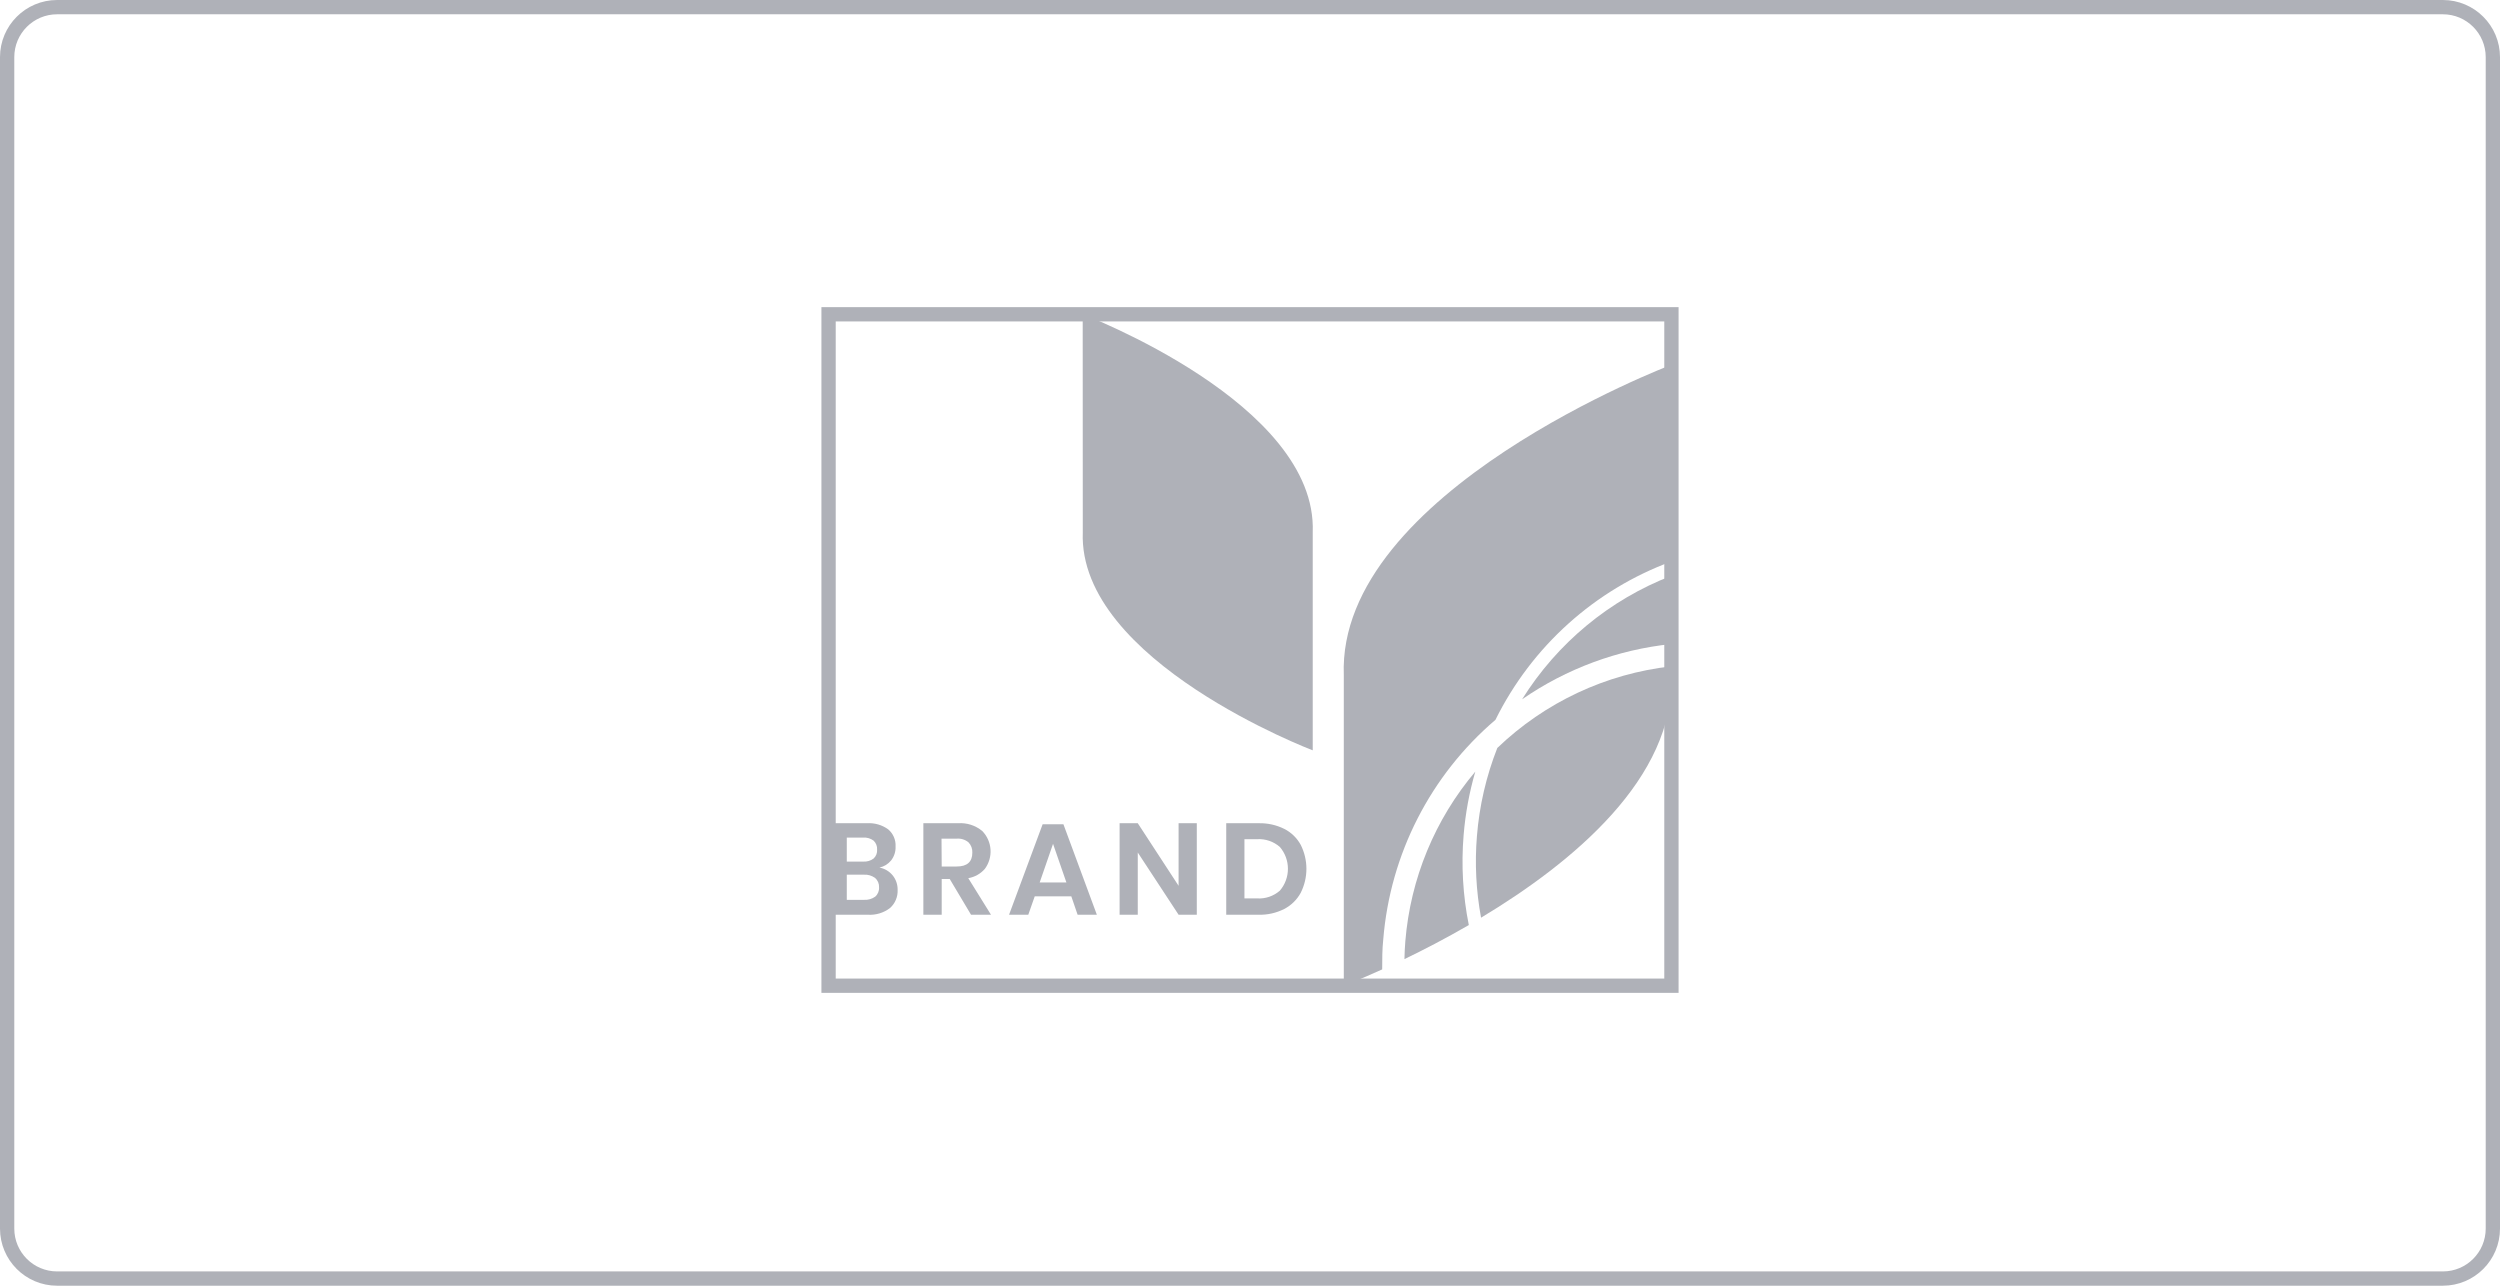
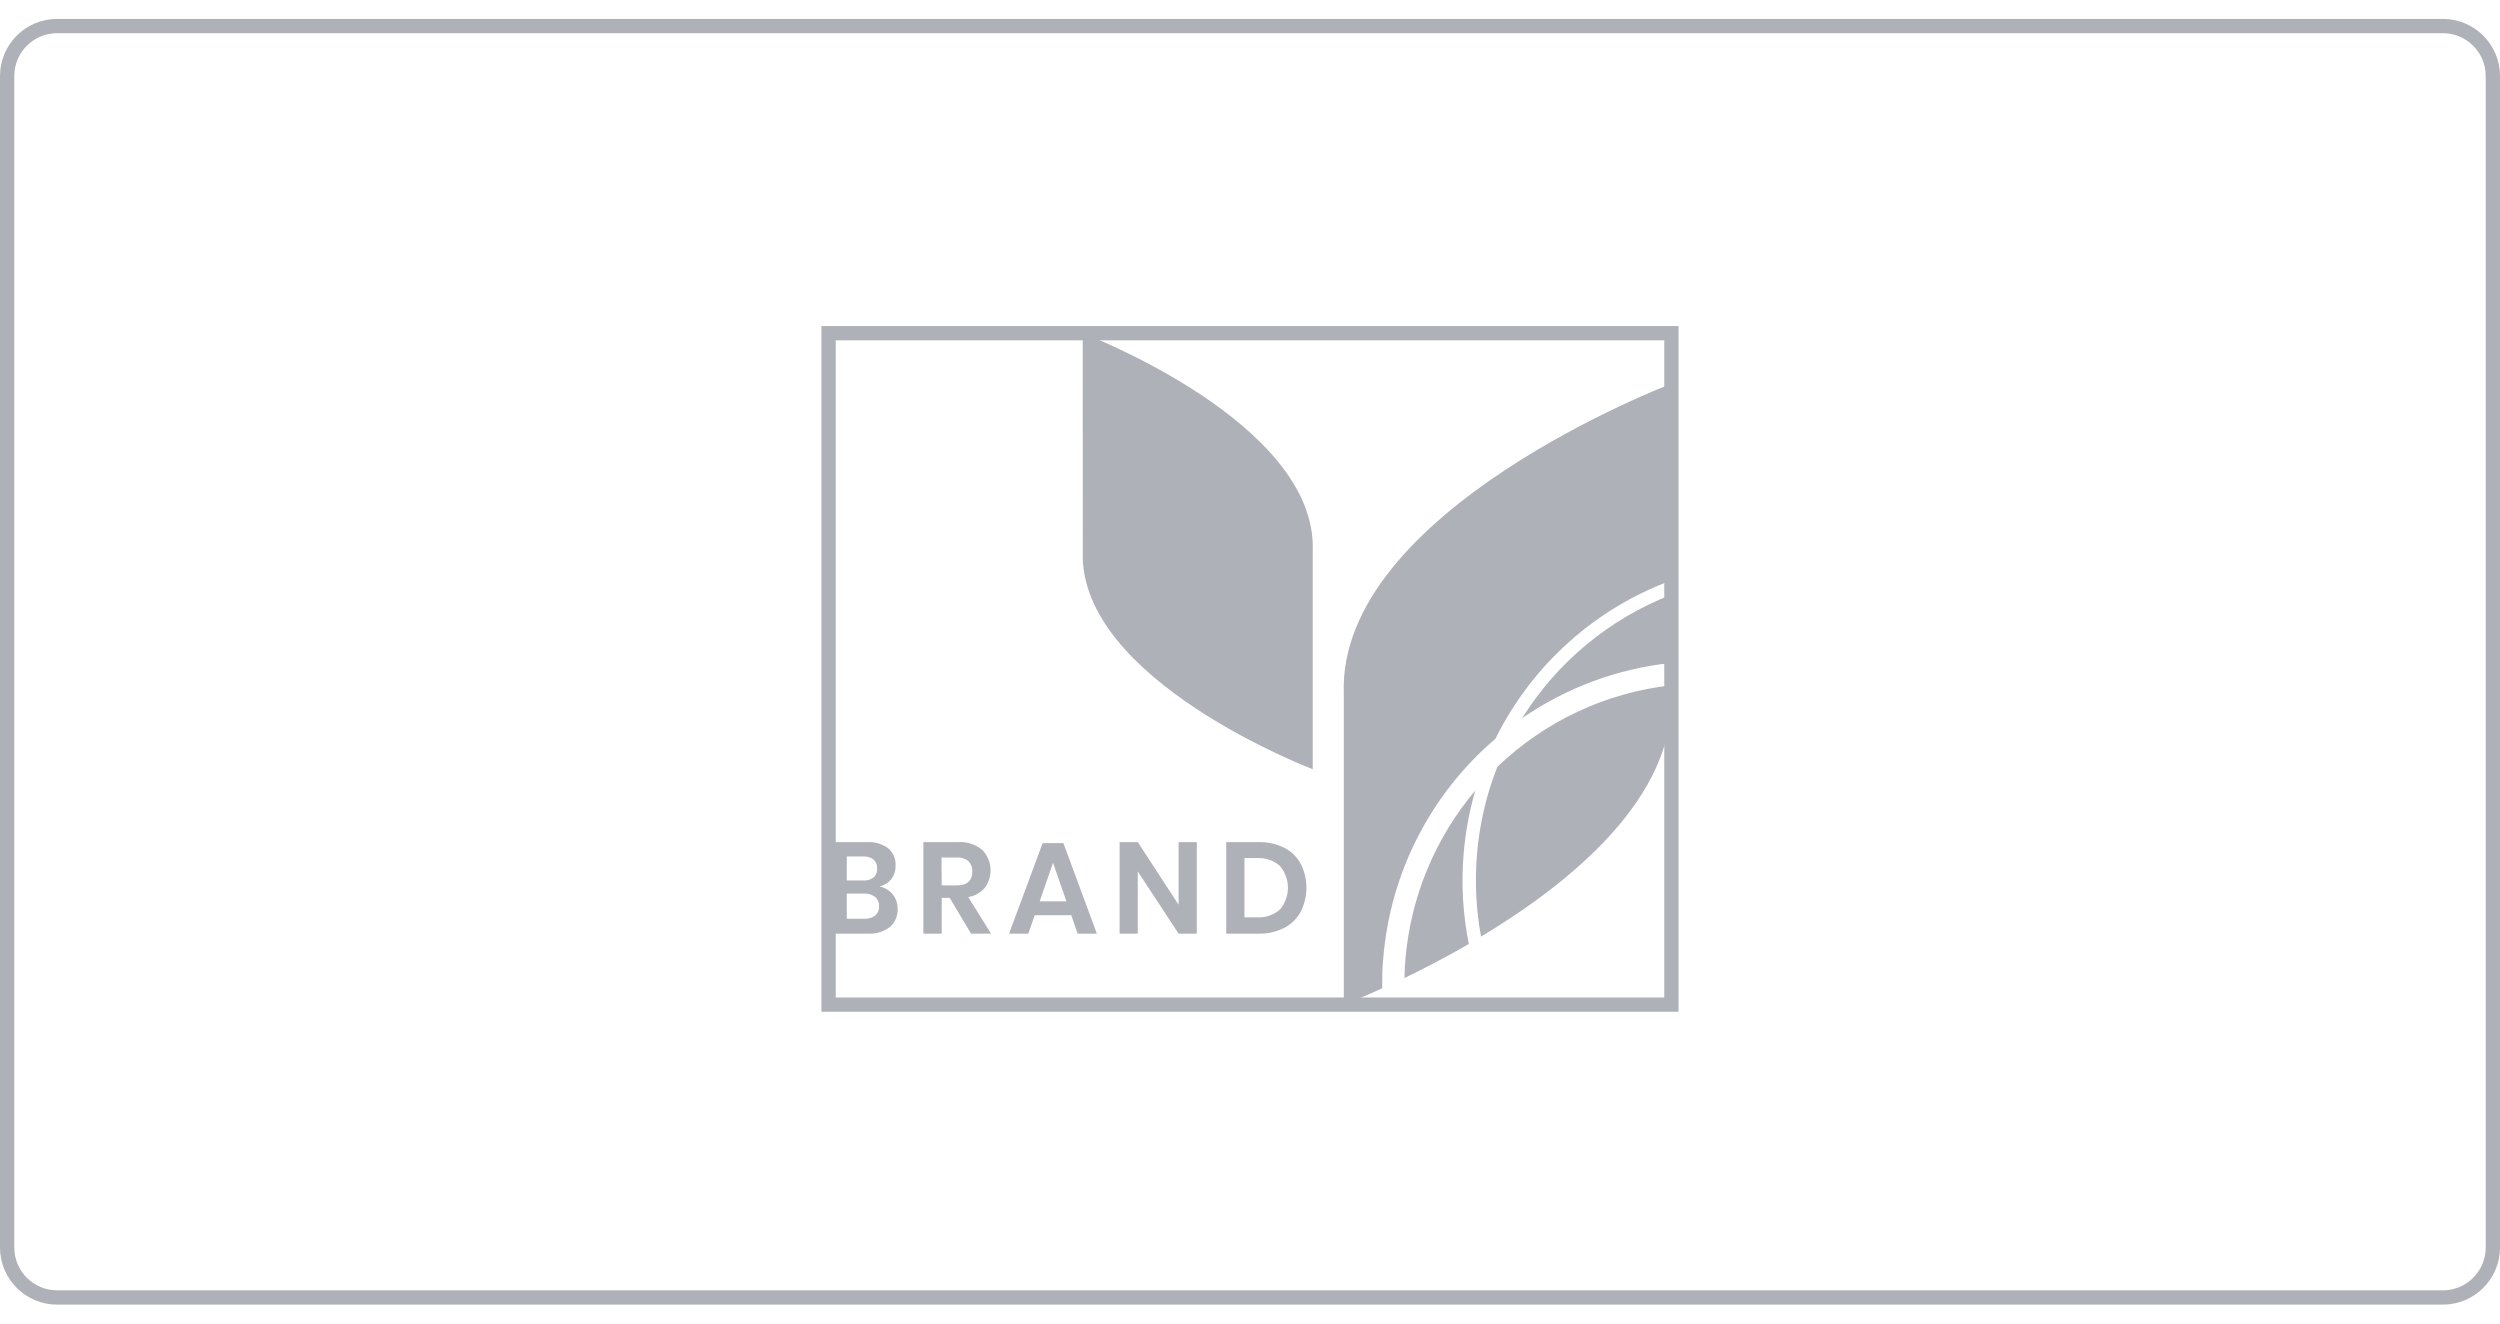
- <svg xmlns="http://www.w3.org/2000/svg" width="175" height="90" viewBox="0 0 175 90" fill="none">
+ <svg xmlns="http://www.w3.org/2000/svg" width="170" height="90" viewBox="0 0 175 90" fill="none">
  <rect x="0.5" y="0.5" width="174" height="89" rx="3.5" stroke="#AFB1B8" />
  <path d="M62.488 61.278C62.718 61.563 62.84 61.921 62.834 62.288C62.845 62.528 62.803 62.767 62.71 62.988C62.618 63.209 62.477 63.406 62.297 63.565C61.851 63.904 61.298 64.069 60.739 64.031H58V57.626H60.683C61.213 57.591 61.738 57.741 62.17 58.052C62.343 58.197 62.48 58.381 62.571 58.589C62.661 58.797 62.702 59.023 62.69 59.25C62.706 59.603 62.595 59.951 62.379 60.23C62.17 60.484 61.883 60.66 61.562 60.73C61.925 60.797 62.254 60.991 62.488 61.278ZM59.275 60.311H60.422C60.682 60.33 60.941 60.255 61.151 60.098C61.237 60.02 61.304 59.922 61.346 59.814C61.389 59.706 61.406 59.589 61.397 59.472C61.405 59.356 61.387 59.24 61.345 59.132C61.303 59.024 61.238 58.926 61.154 58.846C60.938 58.685 60.671 58.609 60.403 58.631H59.275V60.311ZM61.263 62.767C61.355 62.687 61.427 62.586 61.474 62.474C61.521 62.361 61.542 62.238 61.534 62.116C61.541 61.993 61.52 61.869 61.472 61.755C61.423 61.641 61.35 61.54 61.257 61.459C61.032 61.292 60.756 61.21 60.478 61.228H59.275V62.989H60.493C60.767 63.005 61.039 62.927 61.263 62.767Z" fill="#AFB1B8" />
  <path d="M67.972 64.031L66.48 61.528H65.919V64.031H64.635V57.626H67.066C67.678 57.583 68.284 57.778 68.758 58.171C69.098 58.518 69.302 58.976 69.336 59.462C69.369 59.948 69.228 60.43 68.939 60.821C68.639 61.166 68.229 61.396 67.779 61.472L69.369 64.031H67.972ZM65.919 60.655H66.969C67.698 60.655 68.063 60.332 68.063 59.685C68.07 59.553 68.05 59.421 68.004 59.297C67.958 59.173 67.887 59.06 67.795 58.965C67.564 58.773 67.268 58.68 66.969 58.706H65.906L65.919 60.655Z" fill="#AFB1B8" />
  <path d="M74.991 62.742H72.432L71.98 64.031H70.634L72.984 57.698H74.439L76.78 64.031H75.433L74.991 62.742ZM74.648 61.772L73.713 59.069L72.778 61.772H74.648Z" fill="#AFB1B8" />
  <path d="M83.776 64.031H82.501L79.644 59.676V64.031H78.372V57.626H79.644L82.501 62.007V57.626H83.776V64.031Z" fill="#AFB1B8" />
  <path d="M91.05 62.498C90.786 62.982 90.385 63.375 89.897 63.628C89.342 63.909 88.726 64.048 88.105 64.031H85.836V57.626H88.105C88.725 57.61 89.34 57.745 89.897 58.021C90.385 58.267 90.787 58.657 91.05 59.138C91.312 59.658 91.449 60.234 91.449 60.818C91.449 61.402 91.312 61.977 91.05 62.498ZM89.591 62.345C89.955 61.919 90.155 61.377 90.155 60.816C90.155 60.255 89.955 59.713 89.591 59.288C89.151 58.902 88.578 58.707 87.996 58.743H87.111V62.889H87.996C88.578 62.926 89.151 62.73 89.591 62.345Z" fill="#AFB1B8" />
  <path d="M75.789 22C75.789 22 92.24 28.236 91.891 37.26V52.523C91.891 52.523 75.452 46.284 75.795 37.26L75.789 22Z" fill="#AFB1B8" />
  <path d="M106.548 48.95C109.655 46.803 113.249 45.473 117 45.082V40.304C112.677 41.977 109.01 45.01 106.548 48.95Z" fill="#AFB1B8" />
  <path d="M104.681 50.389C107.224 45.248 111.633 41.28 117 39.303V25.536C117 25.536 93.571 34.419 94.066 47.269V69C94.066 69 95.11 68.603 96.753 67.858C96.753 67.163 96.753 66.462 96.828 65.758C97.312 59.792 100.137 54.264 104.681 50.389Z" fill="#AFB1B8" />
  <path d="M102.453 58.462C102.576 56.955 102.85 55.464 103.272 54.012C100.443 57.359 98.73 61.512 98.373 65.887C98.339 66.3 98.32 66.713 98.311 67.138C99.641 66.497 101.19 65.696 102.817 64.754C102.402 62.684 102.279 60.566 102.453 58.462Z" fill="#AFB1B8" />
  <path d="M103.384 58.54C103.228 60.444 103.326 62.36 103.674 64.238C110.075 60.392 117.268 54.45 116.991 47.269V46.644C112.417 47.157 108.138 49.165 104.812 52.357C104.033 54.335 103.552 56.419 103.384 58.54Z" fill="#AFB1B8" />
  <rect x="58" y="22" width="59" height="47" stroke="#AFB1B8" />
</svg>
